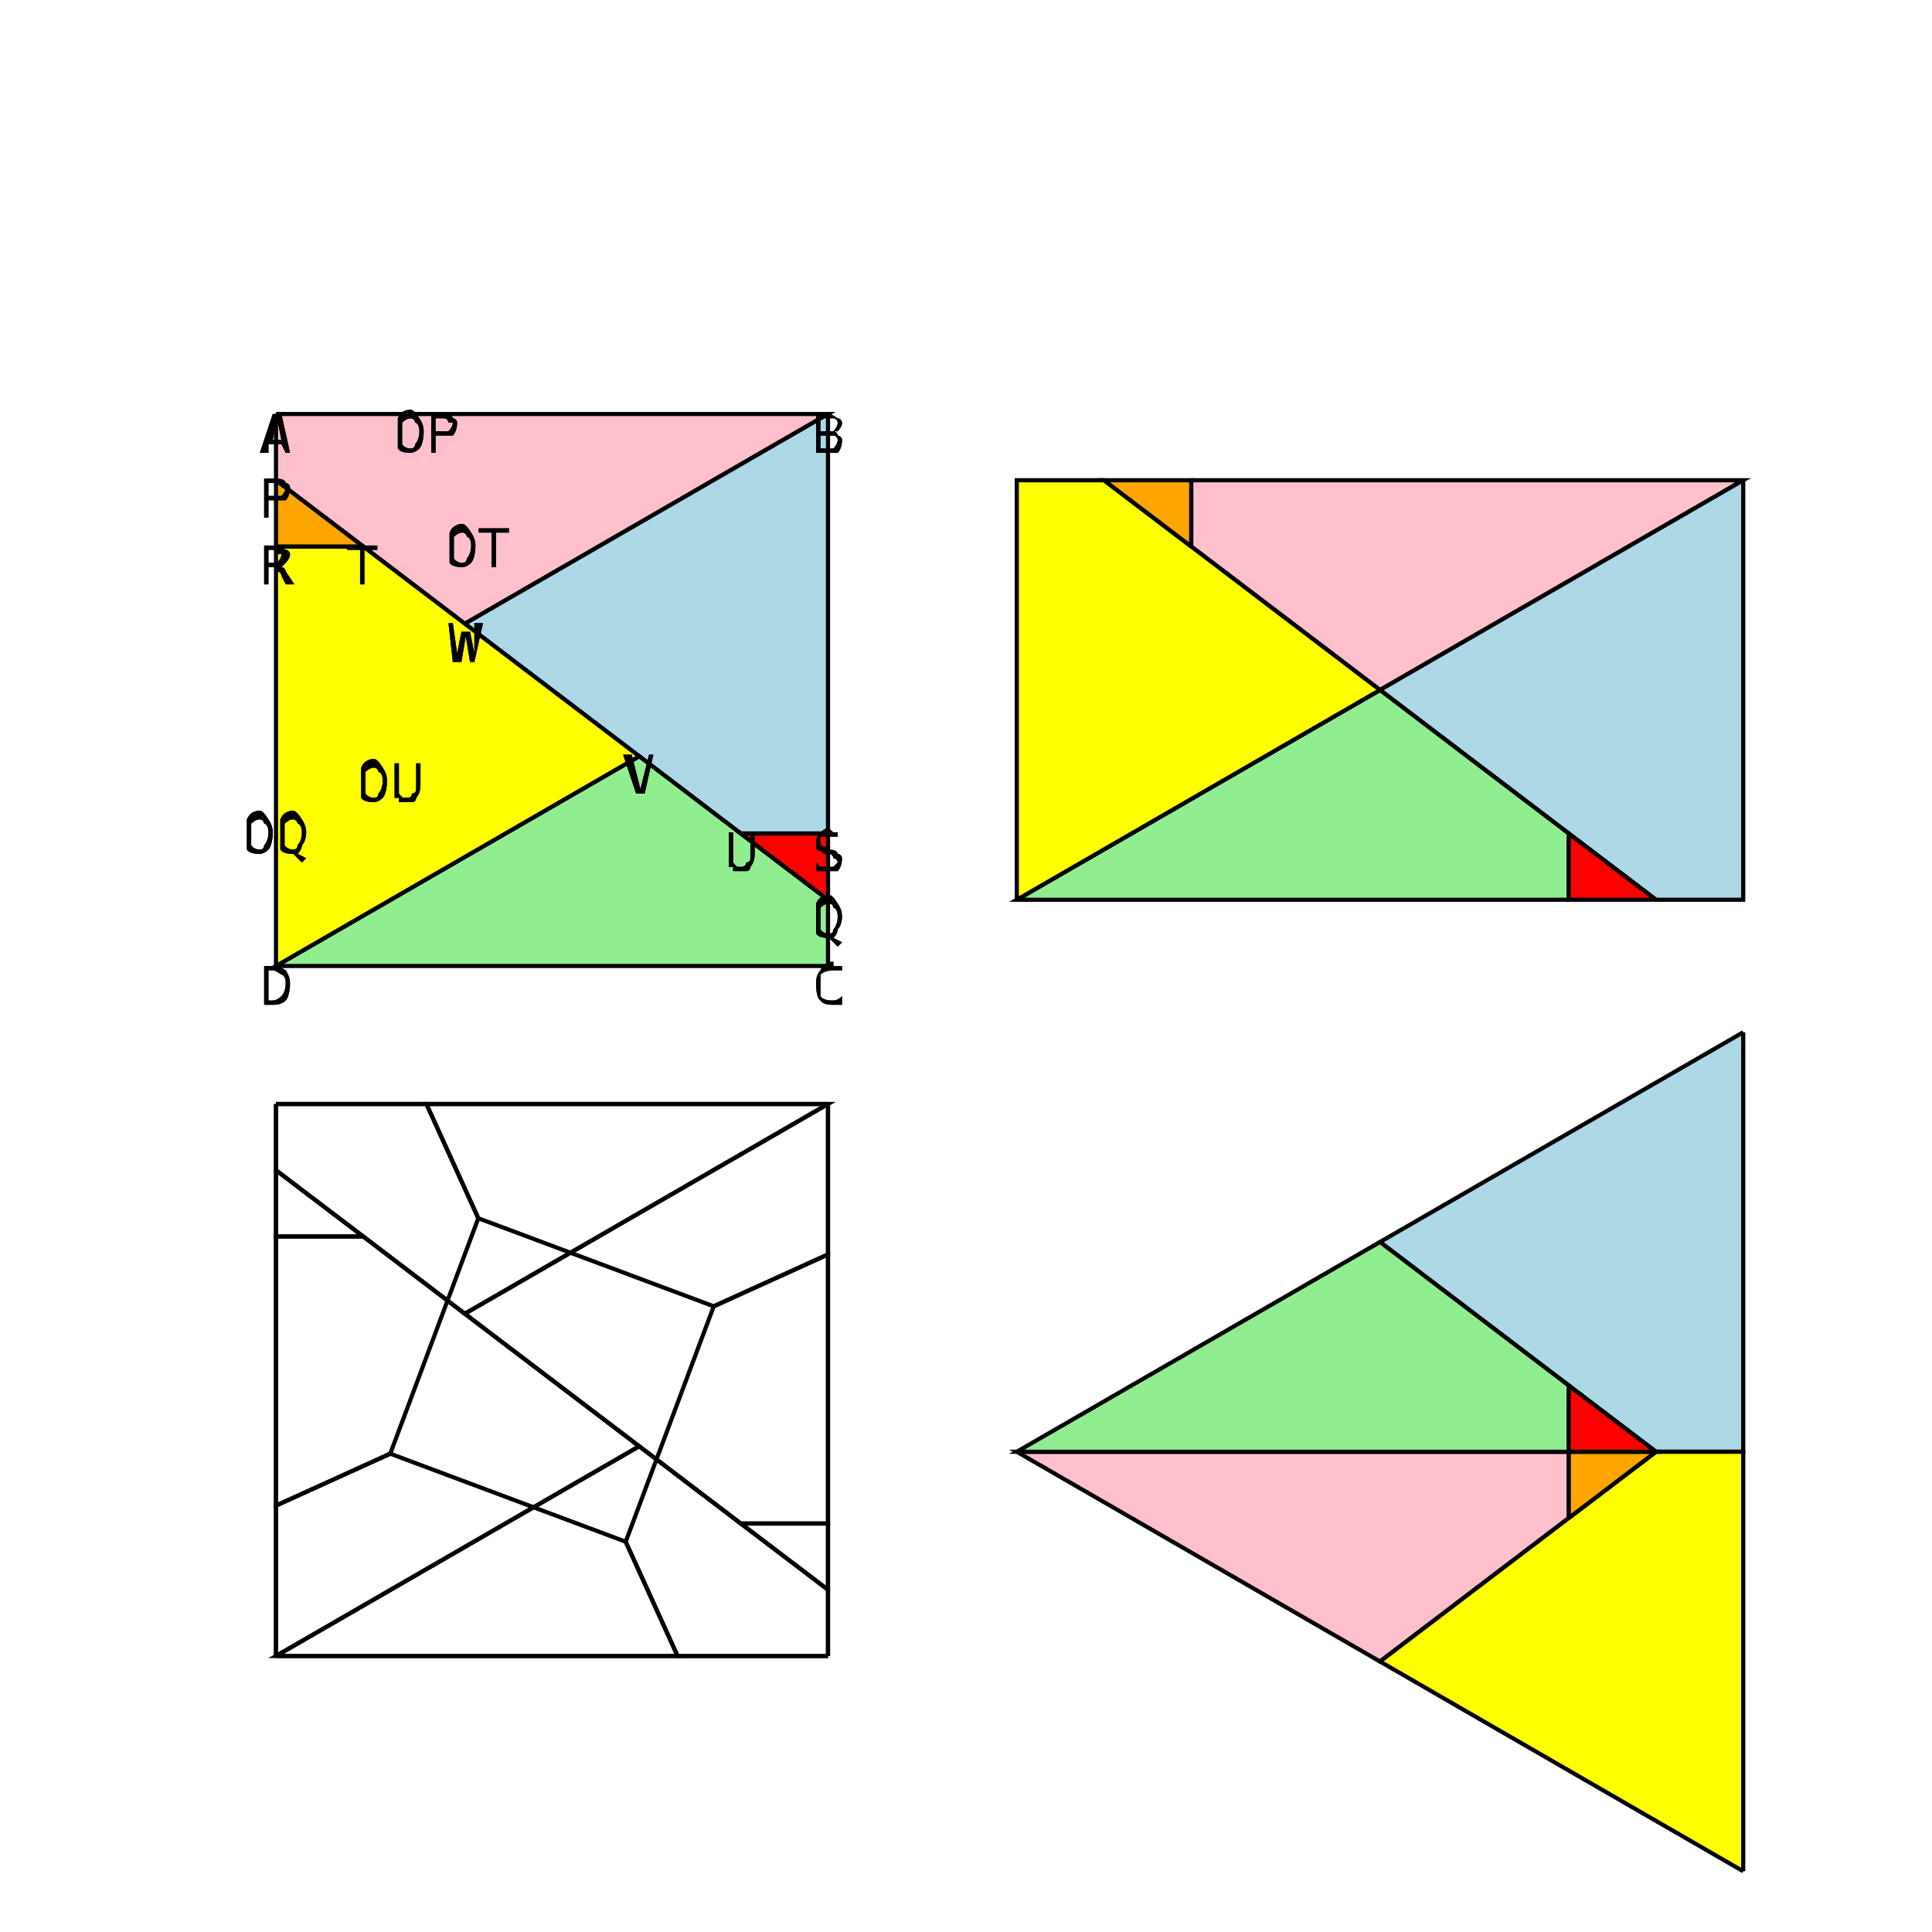
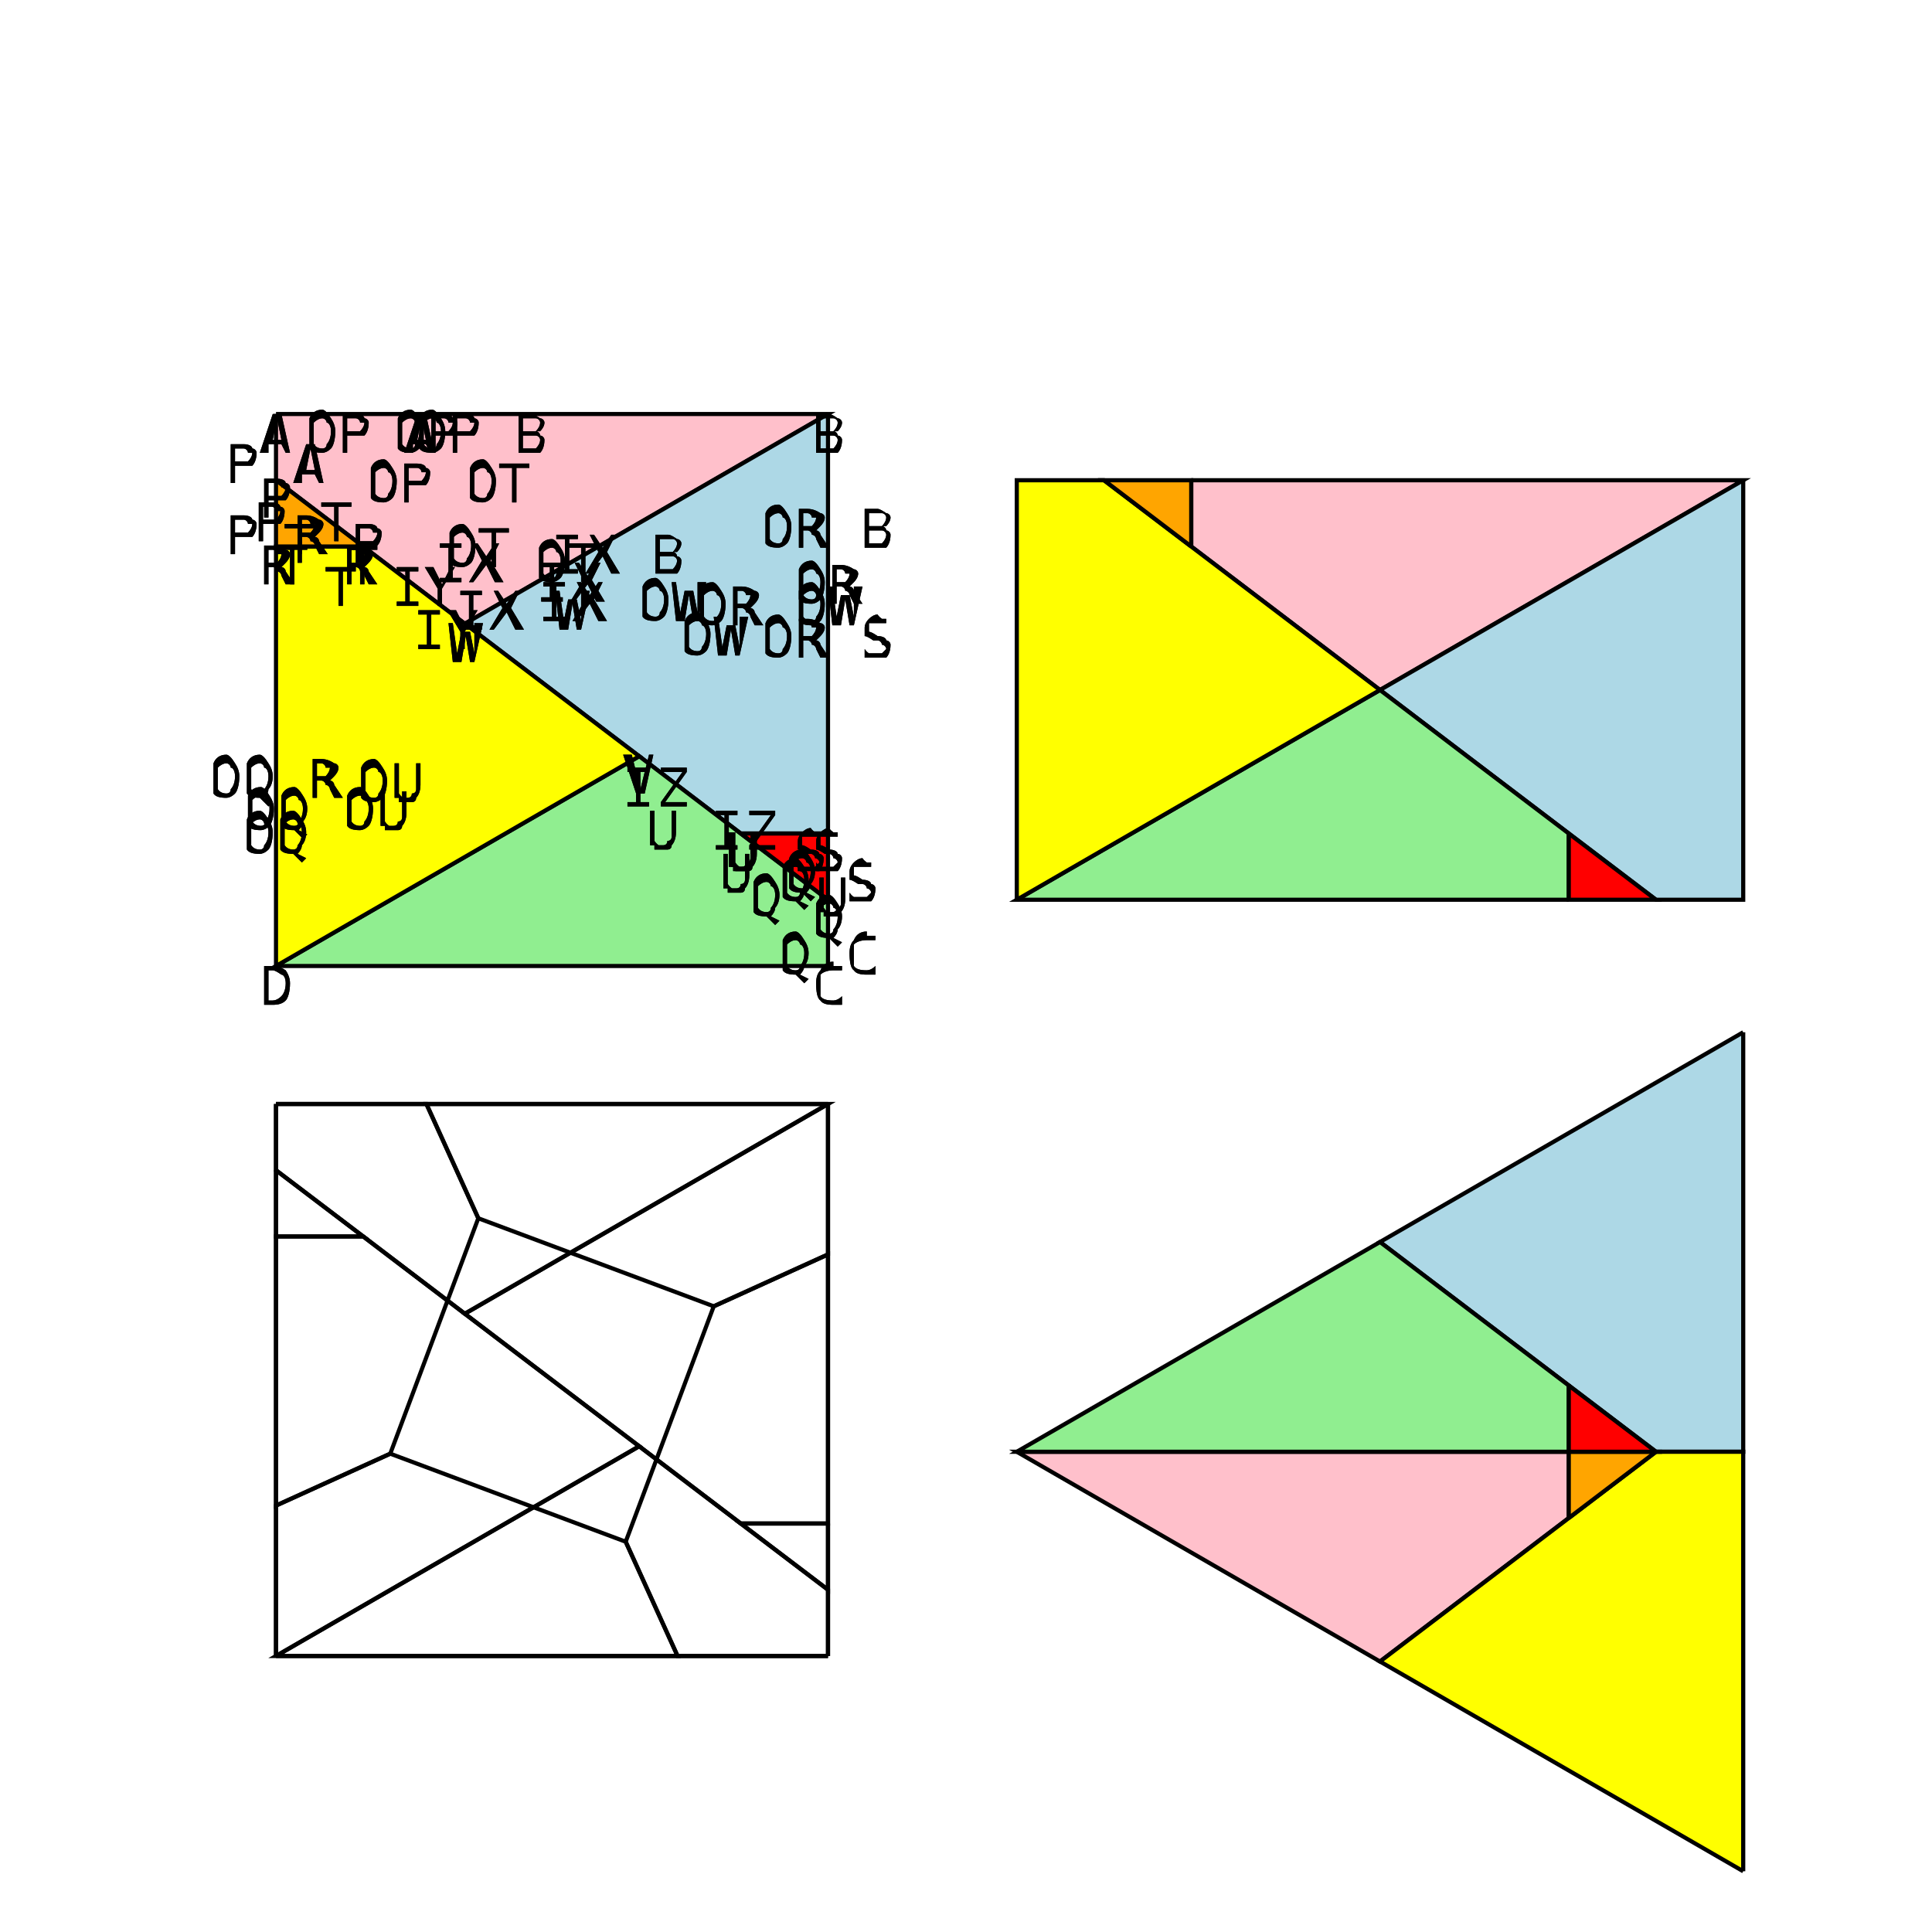
<svg xmlns="http://www.w3.org/2000/svg" version="1.1" width="700" height="700">
  <g transform="translate(350,350) scale(350)">
    <g transform="translate(0,0) scale(0.285714)">
      <g transform="translate(0,0)">
        <g transform="translate(-1.5,-1.0)">
          <g transform="rotate(0)">
            <g transform="scale(1,1)">
              <g transform="translate(0,0)">
                <g transform="rotate(0)">
                  <path d="M -1.0 -1.0 L 1.0 -1.0 L -0.316 -0.24 L -0.684 -0.52 L -1.0 -0.76 L -1.0 -1.0" fill="pink" stroke="black" stroke-width="0.015" />
                </g>
              </g>
              <g transform="translate(0,0)">
                <g transform="rotate(0)">
                  <path d="M 1.0 -1.0 L 1.0 0.52 L 0.684 0.52 L -0.316 -0.24 L 1.0 -1.0" fill="lightblue" stroke="black" stroke-width="0.015" />
                </g>
              </g>
              <g transform="translate(0,0)">
                <g transform="rotate(0)">
                  <path d="M 1.0 1.0 L -1.0 1.0 L 0.316 0.24 L 0.684 0.52 L 1.0 0.76 L 1.0 1.0" fill="lightgreen" stroke="black" stroke-width="0.015" />
                </g>
              </g>
              <g transform="translate(0,0)">
                <g transform="rotate(0)">
                  <path d="M -1.0 1.0 L -1.0 -0.52 L -0.684 -0.52 L 0.316 0.24 L -1.0 1.0" fill="yellow" stroke="black" stroke-width="0.015" />
                </g>
              </g>
              <g transform="translate(0,0)">
                <g transform="rotate(0)">
                  <path d="M -1.0 -0.76 L -0.684 -0.52 L -1.0 -0.52 L -1.0 -0.76" fill="orange" stroke="black" stroke-width="0.015" />
                </g>
              </g>
              <g transform="translate(0,0)">
                <g transform="rotate(0)">
                  <path d="M 1.0 0.52 L 1.0 0.76 L 0.684 0.52 L 1.0 0.52" fill="red" stroke="black" stroke-width="0.015" />
                </g>
              </g>
            </g>
          </g>
        </g>
        <g transform="translate(1.5,-1.0)">
          <g transform="rotate(0)">
            <g transform="scale(1,1)">
              <g transform="translate(0,0)">
                <g transform="rotate(0)">
                  <path d="M -0.684 -0.76 L 1.316 -0.76 L 0.0 0.0 L -0.368 -0.28 L -0.684 -0.52 L -0.684 -0.76" fill="pink" stroke="black" stroke-width="0.015" />
                </g>
              </g>
              <g transform="translate(0,0)">
                <g transform="rotate(0)">
                  <path d="M 1.316 -0.76 L 1.316 0.76 L 1.0 0.76 L 0.0 0.0 L 1.316 -0.76" fill="lightblue" stroke="black" stroke-width="0.015" />
                </g>
              </g>
              <g transform="translate(0,0)">
                <g transform="rotate(0)">
                  <path d="M 0.684 0.76 L -1.316 0.76 L 0.0 0.0 L 0.368 0.28 L 0.684 0.52 L 0.684 0.76" fill="lightgreen" stroke="black" stroke-width="0.015" />
                </g>
              </g>
              <g transform="translate(0,0)">
                <g transform="rotate(0)">
                  <path d="M -1.316 0.76 L -1.316 -0.76 L -1.0 -0.76 L 0.0 0.0 L -1.316 0.76" fill="yellow" stroke="black" stroke-width="0.015" />
                </g>
              </g>
              <g transform="translate(0,0)">
                <g transform="rotate(0)">
                  <path d="M -0.684 -0.52 L -0.684 -0.76 L -1.0 -0.76 L -0.684 -0.52" fill="orange" stroke="black" stroke-width="0.015" />
                </g>
              </g>
              <g transform="translate(0,0)">
                <g transform="rotate(0)">
                  <path d="M 0.684 0.52 L 0.684 0.76 L 1.0 0.76 L 0.684 0.52" fill="red" stroke="black" stroke-width="0.015" />
                </g>
              </g>
            </g>
          </g>
        </g>
        <g transform="translate(1.5,1.0)">
          <g transform="rotate(0)">
            <g transform="scale(1,1)">
              <g transform="translate(0,0)">
                <g transform="rotate(0)">
                  <path d="M 0.684 0.76 L -1.316 0.76 L 0.0 1.52 L 0.368 1.24 L 0.684 1.0 L 0.684 0.76" fill="pink" stroke="black" stroke-width="0.015" />
                </g>
              </g>
              <g transform="translate(0,0)">
                <g transform="rotate(0)">
                  <path d="M 1.316 -0.76 L 1.316 0.76 L 1.0 0.76 L 0.0 0.0 L 1.316 -0.76" fill="lightblue" stroke="black" stroke-width="0.015" />
                </g>
              </g>
              <g transform="translate(0,0)">
                <g transform="rotate(0)">
                  <path d="M 0.684 0.76 L -1.316 0.76 L 0.0 0.0 L 0.368 0.28 L 0.684 0.52 L 0.684 0.76" fill="lightgreen" stroke="black" stroke-width="0.015" />
                </g>
              </g>
              <g transform="translate(0,0)">
                <g transform="rotate(0)">
                  <path d="M 1.316 2.28 L 1.316 0.76 L 1.0 0.76 L 0.0 1.52 L 1.316 2.28" fill="yellow" stroke="black" stroke-width="0.015" />
                </g>
              </g>
              <g transform="translate(0,0)">
                <g transform="rotate(0)">
                  <path d="M 0.684 1.0 L 0.684 0.76 L 1.0 0.76 L 0.684 1.0" fill="orange" stroke="black" stroke-width="0.015" />
                </g>
              </g>
              <g transform="translate(0,0)">
                <g transform="rotate(0)">
                  <path d="M 0.684 0.52 L 0.684 0.76 L 1.0 0.76 L 0.684 0.52" fill="red" stroke="black" stroke-width="0.015" />
                </g>
              </g>
            </g>
          </g>
        </g>
        <g transform="translate(-1.5,1.5)">
          <g transform="rotate(0)">
            <g transform="scale(1,1)">
              <g transform="translate(0,0)">
                <g transform="rotate(0)">
                  <path d="M -1.0 -1.0 L 1.0 -1.0 L -0.316 -0.24 L -0.684 -0.52 L -1.0 -0.76 L -1.0 -1.0" fill="transparent" stroke="black" stroke-width="0.015" />
                </g>
              </g>
              <g transform="translate(0,0)">
                <g transform="rotate(0)">
                  <path d="M 1.0 -1.0 L 1.0 0.52 L 0.684 0.52 L -0.316 -0.24 L 1.0 -1.0" fill="transparent" stroke="black" stroke-width="0.015" />
                </g>
              </g>
              <g transform="translate(0,0)">
                <g transform="rotate(0)">
                  <path d="M 1.0 1.0 L -1.0 1.0 L 0.316 0.24 L 0.684 0.52 L 1.0 0.76 L 1.0 1.0" fill="transparent" stroke="black" stroke-width="0.015" />
                </g>
              </g>
              <g transform="translate(0,0)">
                <g transform="rotate(0)">
                  <path d="M -1.0 1.0 L -1.0 -0.52 L -0.684 -0.52 L 0.316 0.24 L -1.0 1.0" fill="transparent" stroke="black" stroke-width="0.015" />
                </g>
              </g>
              <g transform="translate(0,0)">
                <g transform="rotate(0)">
                  <path d="M -1.0 -0.76 L -0.684 -0.52 L -1.0 -0.52 L -1.0 -0.76" fill="transparent" stroke="black" stroke-width="0.015" />
                </g>
              </g>
              <g transform="translate(0,0)">
                <g transform="rotate(0)">
                  <path d="M 1.0 0.52 L 1.0 0.76 L 0.684 0.52 L 1.0 0.52" fill="transparent" stroke="black" stroke-width="0.015" />
                </g>
              </g>
              <g transform="translate(0,0)">
                <g transform="rotate(0)">
                  <g transform="scale(1,1)">
                    <g transform="translate(0,0)">
                      <g transform="rotate(0)">
                        <path d="M -1.0 -1.0 L -0.455 -1.0 L -0.267 -0.586 L -0.586 0.267 L -1.0 0.455 L -1.0 -1.0" fill="transparent" stroke="black" stroke-width="0.015" />
                      </g>
                    </g>
                  </g>
                </g>
              </g>
              <g transform="translate(0,0)">
                <g transform="rotate(90)">
                  <g transform="scale(1,1)">
                    <g transform="translate(0,0)">
                      <g transform="rotate(0)">
                        <path d="M -1.0 -1.0 L -0.455 -1.0 L -0.267 -0.586 L -0.586 0.267 L -1.0 0.455 L -1.0 -1.0" fill="transparent" stroke="black" stroke-width="0.015" />
                      </g>
                    </g>
                  </g>
                </g>
              </g>
              <g transform="translate(0,0)">
                <g transform="rotate(180)">
                  <g transform="scale(1,1)">
                    <g transform="translate(0,0)">
                      <g transform="rotate(0)">
                        <path d="M -1.0 -1.0 L -0.455 -1.0 L -0.267 -0.586 L -0.586 0.267 L -1.0 0.455 L -1.0 -1.0" fill="transparent" stroke="black" stroke-width="0.015" />
                      </g>
                    </g>
                  </g>
                </g>
              </g>
              <g transform="translate(0,0)">
                <g transform="rotate(270)">
                  <g transform="scale(1,1)">
                    <g transform="translate(0,0)">
                      <g transform="rotate(0)">
                        <path d="M -1.0 -1.0 L -0.455 -1.0 L -0.267 -0.586 L -0.586 0.267 L -1.0 0.455 L -1.0 -1.0" fill="transparent" stroke="black" stroke-width="0.015" />
                      </g>
                    </g>
                  </g>
                </g>
              </g>
            </g>
          </g>
        </g>
        <g transform="translate(-1.5,-1.0)">
          <g transform="rotate(0)">
            <g transform="scale(1,1)">
              <text font-family="monospace" x="-1" y="-1" text-anchor="middle" dominant-baseline="hanging" font-size="0.2">A</text>
              <text font-family="monospace" x="1" y="-1" text-anchor="middle" dominant-baseline="hanging" font-size="0.2">B</text>
              <text font-family="monospace" x="1" y="1" text-anchor="middle" dominant-baseline="hanging" font-size="0.2">C</text>
              <text font-family="monospace" x="-1" y="1" text-anchor="middle" dominant-baseline="hanging" font-size="0.2">D</text>
              <text font-family="monospace" x="-0.455" y="-1" text-anchor="middle" dominant-baseline="hanging" font-size="0.2">OP</text>
              <text font-family="monospace" x="-1" y="0.455" text-anchor="middle" dominant-baseline="hanging" font-size="0.2">OQ</text>
              <text font-family="monospace" x="-0.267" y="-0.586" text-anchor="middle" dominant-baseline="hanging" font-size="0.2">OT</text>
              <text font-family="monospace" x="-0.586" y="0.267" text-anchor="middle" dominant-baseline="hanging" font-size="0.2">OU</text>
+               <text font-family="monospace" x="0.586" y="-0.267" text-anchor="middle" dominant-baseline="hanging" font-size="0.2">OW</text>
              <text font-family="monospace" x="-1" y="-0.76" text-anchor="middle" dominant-baseline="hanging" font-size="0.2">P</text>
              <text font-family="monospace" x="-1" y="-0.52" text-anchor="middle" dominant-baseline="hanging" font-size="0.2">R</text>
              <text font-family="monospace" x="1" y="0.76" text-anchor="middle" dominant-baseline="hanging" font-size="0.2">Q</text>
              <text font-family="monospace" x="1" y="0.52" text-anchor="middle" dominant-baseline="hanging" font-size="0.2">S</text>
              <text font-family="monospace" x="-0.684" y="-0.52" text-anchor="middle" dominant-baseline="hanging" font-size="0.2">T</text>
              <text font-family="monospace" x="0.684" y="0.52" text-anchor="middle" dominant-baseline="hanging" font-size="0.2">U</text>
              <text font-family="monospace" x="-0.316" y="-0.24" text-anchor="middle" dominant-baseline="hanging" font-size="0.2">W</text>
              <text font-family="monospace" x="0.316" y="0.24" text-anchor="middle" dominant-baseline="hanging" font-size="0.2">V</text>
+               <text font-family="monospace" x="0.067" y="-0.461" text-anchor="middle" dominant-baseline="hanging" font-size="0.2">IX</text>
+               <text font-family="monospace" x="-0.378" y="-0.287" text-anchor="middle" dominant-baseline="hanging" font-size="0.2">IY</text>
+               <text font-family="monospace" x="0.378" y="0.287" text-anchor="middle" dominant-baseline="hanging" font-size="0.2">IZ</text>
+               <text font-family="monospace" x="1" y="-0.455" text-anchor="middle" dominant-baseline="hanging" font-size="0.2">OR</text>
+               <text font-family="monospace" x="-0.655" y="-1" text-anchor="middle" dominant-baseline="hanging" font-size="0.2">OP_A</text>
+               <text font-family="monospace" x="-0.255" y="-1" text-anchor="middle" dominant-baseline="hanging" font-size="0.2">OP_B</text>
+               <text font-family="monospace" x="-0.372" y="-0.818" text-anchor="middle" dominant-baseline="hanging" font-size="0.2">OP_OT</text>
+               <text font-family="monospace" x="1" y="-0.655" text-anchor="middle" dominant-baseline="hanging" font-size="0.2">OR_B</text>
+               <text font-family="monospace" x="0.818" y="-0.372" text-anchor="middle" dominant-baseline="hanging" font-size="0.2">OR_OW</text>
+               <text font-family="monospace" x="1" y="-0.255" text-anchor="middle" dominant-baseline="hanging" font-size="0.2">OR_S</text>
+               <text font-family="monospace" x="0.24" y="-0.561" text-anchor="middle" dominant-baseline="hanging" font-size="0.2">IX_B</text>
+               <text font-family="monospace" x="-0.107" y="-0.361" text-anchor="middle" dominant-baseline="hanging" font-size="0.2">IX_W</text>
+               <text font-family="monospace" x="-0.121" y="-0.531" text-anchor="middle" dominant-baseline="hanging" font-size="0.2">IX_OT</text>
+               <text font-family="monospace" x="0.254" y="-0.391" text-anchor="middle" dominant-baseline="hanging" font-size="0.2">IX_OW</text>
+               <text font-family="monospace" x="-1" y="0.255" text-anchor="middle" dominant-baseline="hanging" font-size="0.2">OQ_R</text>
+               <text font-family="monospace" x="-0.818" y="0.372" text-anchor="middle" dominant-baseline="hanging" font-size="0.2">OQ_OU</text>
+               <text font-family="monospace" x="-0.787" y="-0.598" text-anchor="middle" dominant-baseline="hanging" font-size="0.2">T_P</text>
+               <text font-family="monospace" x="-0.814" y="-0.52" text-anchor="middle" dominant-baseline="hanging" font-size="0.2">T_R</text>
+               <text font-family="monospace" x="-0.58" y="-0.441" text-anchor="middle" dominant-baseline="hanging" font-size="0.2">T_IY</text>
+               <text font-family="monospace" x="-1" y="-0.89" text-anchor="middle" dominant-baseline="hanging" font-size="0.2">P_A</text>
+               <text font-family="monospace" x="-0.896" y="-0.681" text-anchor="middle" dominant-baseline="hanging" font-size="0.2">P_T</text>
+               <text font-family="monospace" x="-1" y="-0.63" text-anchor="middle" dominant-baseline="hanging" font-size="0.2">P_R</text>
+               <text font-family="monospace" x="0.58" y="0.441" text-anchor="middle" dominant-baseline="hanging" font-size="0.2">U_IZ</text>
+               <text font-family="monospace" x="0.814" y="0.52" text-anchor="middle" dominant-baseline="hanging" font-size="0.2">U_S</text>
+               <text font-family="monospace" x="0.787" y="0.598" text-anchor="middle" dominant-baseline="hanging" font-size="0.2">U_Q</text>
+               <text font-family="monospace" x="1" y="0.89" text-anchor="middle" dominant-baseline="hanging" font-size="0.2">Q_C</text>
+               <text font-family="monospace" x="0.896" y="0.681" text-anchor="middle" dominant-baseline="hanging" font-size="0.2">Q_U</text>
+               <text font-family="monospace" x="1" y="0.63" text-anchor="middle" dominant-baseline="hanging" font-size="0.2">Q_S</text>
              <text font-family="monospace" x="-1" y="-1" text-anchor="middle" dominant-baseline="hanging" font-size="0.2">A</text>
              <text font-family="monospace" x="1" y="-1" text-anchor="middle" dominant-baseline="hanging" font-size="0.2">B</text>
              <text font-family="monospace" x="1" y="1" text-anchor="middle" dominant-baseline="hanging" font-size="0.2">C</text>
              <text font-family="monospace" x="-1" y="1" text-anchor="middle" dominant-baseline="hanging" font-size="0.2">D</text>
              <text font-family="monospace" x="-0.455" y="-1" text-anchor="middle" dominant-baseline="hanging" font-size="0.2">OP</text>
              <text font-family="monospace" x="-1" y="0.455" text-anchor="middle" dominant-baseline="hanging" font-size="0.2">OQ</text>
              <text font-family="monospace" x="-0.267" y="-0.586" text-anchor="middle" dominant-baseline="hanging" font-size="0.2">OT</text>
              <text font-family="monospace" x="-0.586" y="0.267" text-anchor="middle" dominant-baseline="hanging" font-size="0.2">OU</text>
+               <text font-family="monospace" x="0.586" y="-0.267" text-anchor="middle" dominant-baseline="hanging" font-size="0.2">OW</text>
              <text font-family="monospace" x="-1" y="-0.76" text-anchor="middle" dominant-baseline="hanging" font-size="0.2">P</text>
              <text font-family="monospace" x="-1" y="-0.52" text-anchor="middle" dominant-baseline="hanging" font-size="0.2">R</text>
              <text font-family="monospace" x="1" y="0.76" text-anchor="middle" dominant-baseline="hanging" font-size="0.2">Q</text>
              <text font-family="monospace" x="1" y="0.52" text-anchor="middle" dominant-baseline="hanging" font-size="0.2">S</text>
              <text font-family="monospace" x="-0.684" y="-0.52" text-anchor="middle" dominant-baseline="hanging" font-size="0.2">T</text>
              <text font-family="monospace" x="0.684" y="0.52" text-anchor="middle" dominant-baseline="hanging" font-size="0.2">U</text>
              <text font-family="monospace" x="-0.316" y="-0.24" text-anchor="middle" dominant-baseline="hanging" font-size="0.2">W</text>
              <text font-family="monospace" x="0.316" y="0.24" text-anchor="middle" dominant-baseline="hanging" font-size="0.2">V</text>
+               <text font-family="monospace" x="0.067" y="-0.461" text-anchor="middle" dominant-baseline="hanging" font-size="0.2">IX</text>
+               <text font-family="monospace" x="-0.378" y="-0.287" text-anchor="middle" dominant-baseline="hanging" font-size="0.2">IY</text>
+               <text font-family="monospace" x="0.378" y="0.287" text-anchor="middle" dominant-baseline="hanging" font-size="0.2">IZ</text>
+               <text font-family="monospace" x="1" y="-0.455" text-anchor="middle" dominant-baseline="hanging" font-size="0.2">OR</text>
+               <text font-family="monospace" x="-0.655" y="-1" text-anchor="middle" dominant-baseline="hanging" font-size="0.2">OP_A</text>
+               <text font-family="monospace" x="-0.255" y="-1" text-anchor="middle" dominant-baseline="hanging" font-size="0.2">OP_B</text>
+               <text font-family="monospace" x="-0.372" y="-0.818" text-anchor="middle" dominant-baseline="hanging" font-size="0.2">OP_OT</text>
+               <text font-family="monospace" x="1" y="-0.655" text-anchor="middle" dominant-baseline="hanging" font-size="0.2">OR_B</text>
+               <text font-family="monospace" x="0.818" y="-0.372" text-anchor="middle" dominant-baseline="hanging" font-size="0.2">OR_OW</text>
+               <text font-family="monospace" x="1" y="-0.255" text-anchor="middle" dominant-baseline="hanging" font-size="0.2">OR_S</text>
+               <text font-family="monospace" x="0.24" y="-0.561" text-anchor="middle" dominant-baseline="hanging" font-size="0.2">IX_B</text>
+               <text font-family="monospace" x="-0.107" y="-0.361" text-anchor="middle" dominant-baseline="hanging" font-size="0.2">IX_W</text>
+               <text font-family="monospace" x="-0.121" y="-0.531" text-anchor="middle" dominant-baseline="hanging" font-size="0.2">IX_OT</text>
+               <text font-family="monospace" x="0.254" y="-0.391" text-anchor="middle" dominant-baseline="hanging" font-size="0.2">IX_OW</text>
+               <text font-family="monospace" x="-1" y="0.255" text-anchor="middle" dominant-baseline="hanging" font-size="0.2">OQ_R</text>
+               <text font-family="monospace" x="-0.818" y="0.372" text-anchor="middle" dominant-baseline="hanging" font-size="0.2">OQ_OU</text>
+               <text font-family="monospace" x="-0.787" y="-0.598" text-anchor="middle" dominant-baseline="hanging" font-size="0.2">T_P</text>
+               <text font-family="monospace" x="-0.814" y="-0.52" text-anchor="middle" dominant-baseline="hanging" font-size="0.2">T_R</text>
+               <text font-family="monospace" x="-0.58" y="-0.441" text-anchor="middle" dominant-baseline="hanging" font-size="0.2">T_IY</text>
+               <text font-family="monospace" x="-1" y="-0.89" text-anchor="middle" dominant-baseline="hanging" font-size="0.2">P_A</text>
+               <text font-family="monospace" x="-0.896" y="-0.681" text-anchor="middle" dominant-baseline="hanging" font-size="0.2">P_T</text>
+               <text font-family="monospace" x="-1" y="-0.63" text-anchor="middle" dominant-baseline="hanging" font-size="0.2">P_R</text>
+               <text font-family="monospace" x="0.58" y="0.441" text-anchor="middle" dominant-baseline="hanging" font-size="0.2">U_IZ</text>
+               <text font-family="monospace" x="0.814" y="0.52" text-anchor="middle" dominant-baseline="hanging" font-size="0.2">U_S</text>
+               <text font-family="monospace" x="0.787" y="0.598" text-anchor="middle" dominant-baseline="hanging" font-size="0.2">U_Q</text>
+               <text font-family="monospace" x="1" y="0.89" text-anchor="middle" dominant-baseline="hanging" font-size="0.2">Q_C</text>
+               <text font-family="monospace" x="0.896" y="0.681" text-anchor="middle" dominant-baseline="hanging" font-size="0.2">Q_U</text>
+               <text font-family="monospace" x="1" y="0.63" text-anchor="middle" dominant-baseline="hanging" font-size="0.2">Q_S</text>
            </g>
          </g>
        </g>
        <g transform="translate(1.5,-1.0)">
          <g transform="rotate(0)">
            <g transform="scale(1,1)">
</g>
          </g>
        </g>
        <g transform="translate(1.5,1.0)">
          <g transform="rotate(0)">
            <g transform="scale(1,1)">
</g>
          </g>
        </g>
        <g transform="translate(-1.5,1.5)">
          <g transform="rotate(0)">
            <g transform="scale(1,1)">
              <g transform="translate(0,0)">
                <g transform="rotate(0)">
                  <g transform="scale(1,1)">
</g>
                </g>
              </g>
              <g transform="translate(0,0)">
                <g transform="rotate(90)">
                  <g transform="scale(1,1)">
</g>
                </g>
              </g>
              <g transform="translate(0,0)">
                <g transform="rotate(180)">
                  <g transform="scale(1,1)">
</g>
                </g>
              </g>
              <g transform="translate(0,0)">
                <g transform="rotate(270)">
                  <g transform="scale(1,1)">
</g>
                </g>
              </g>
            </g>
          </g>
        </g>
      </g>
    </g>
  </g>
</svg>
